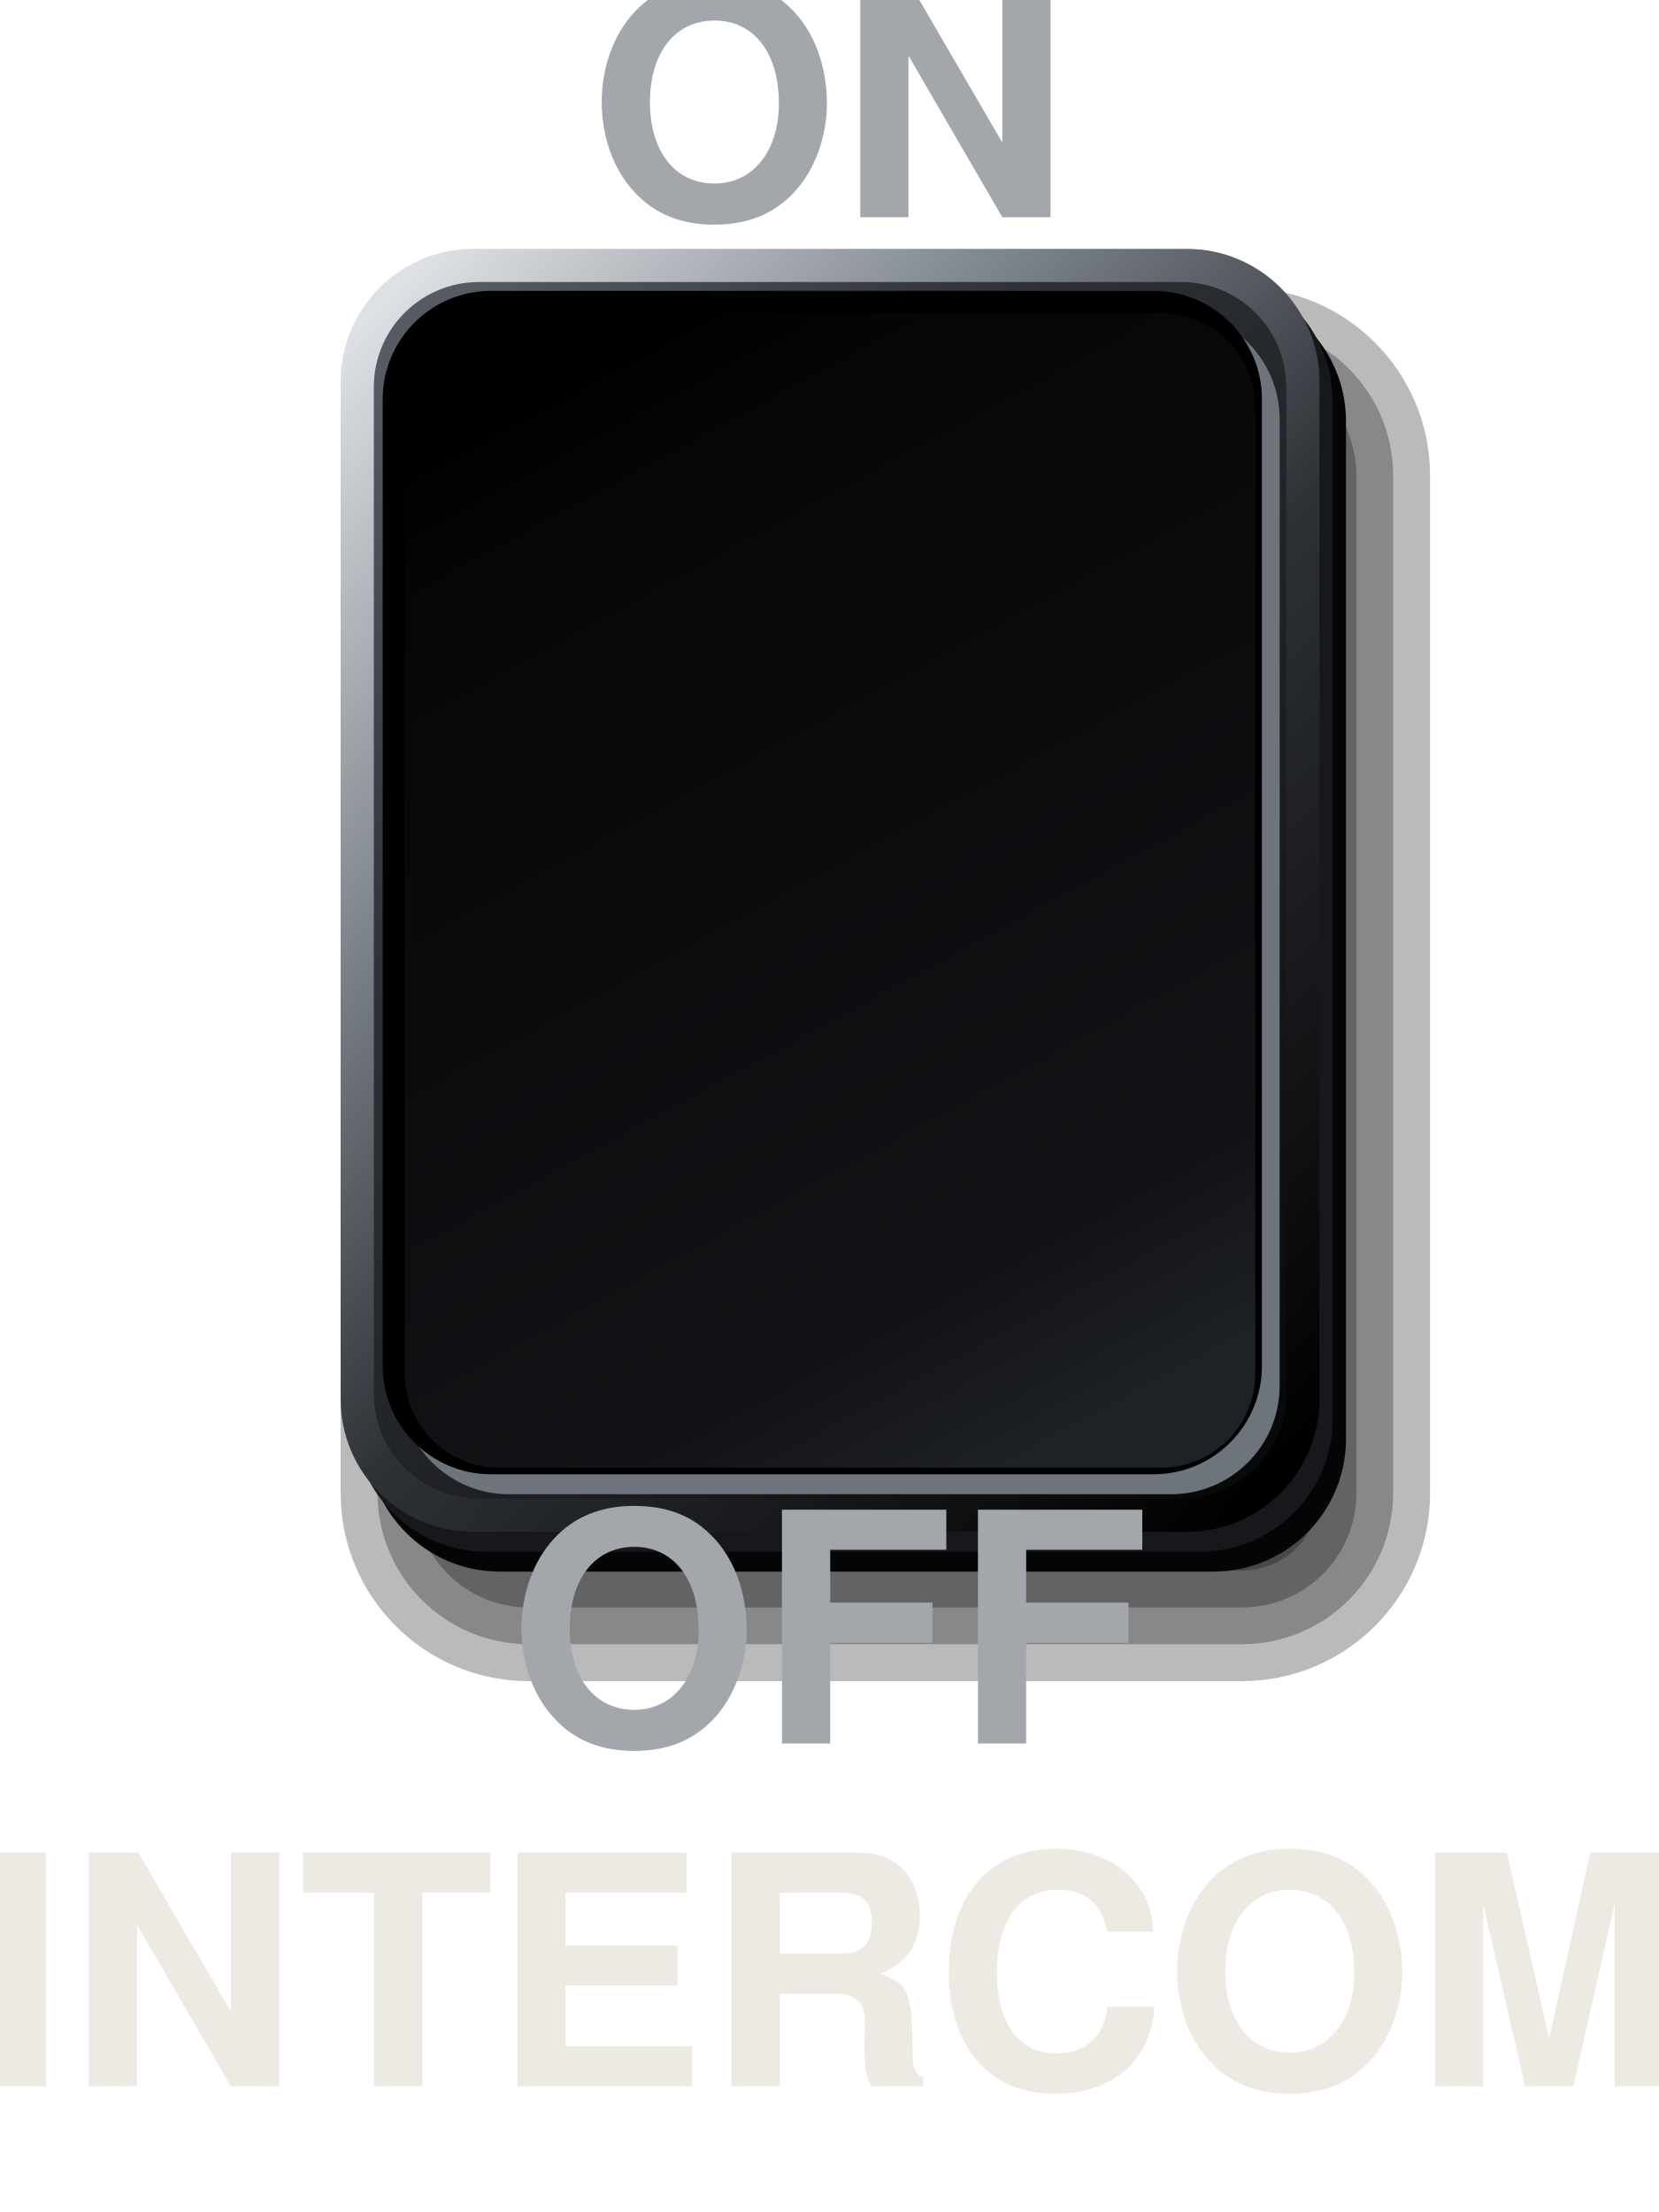
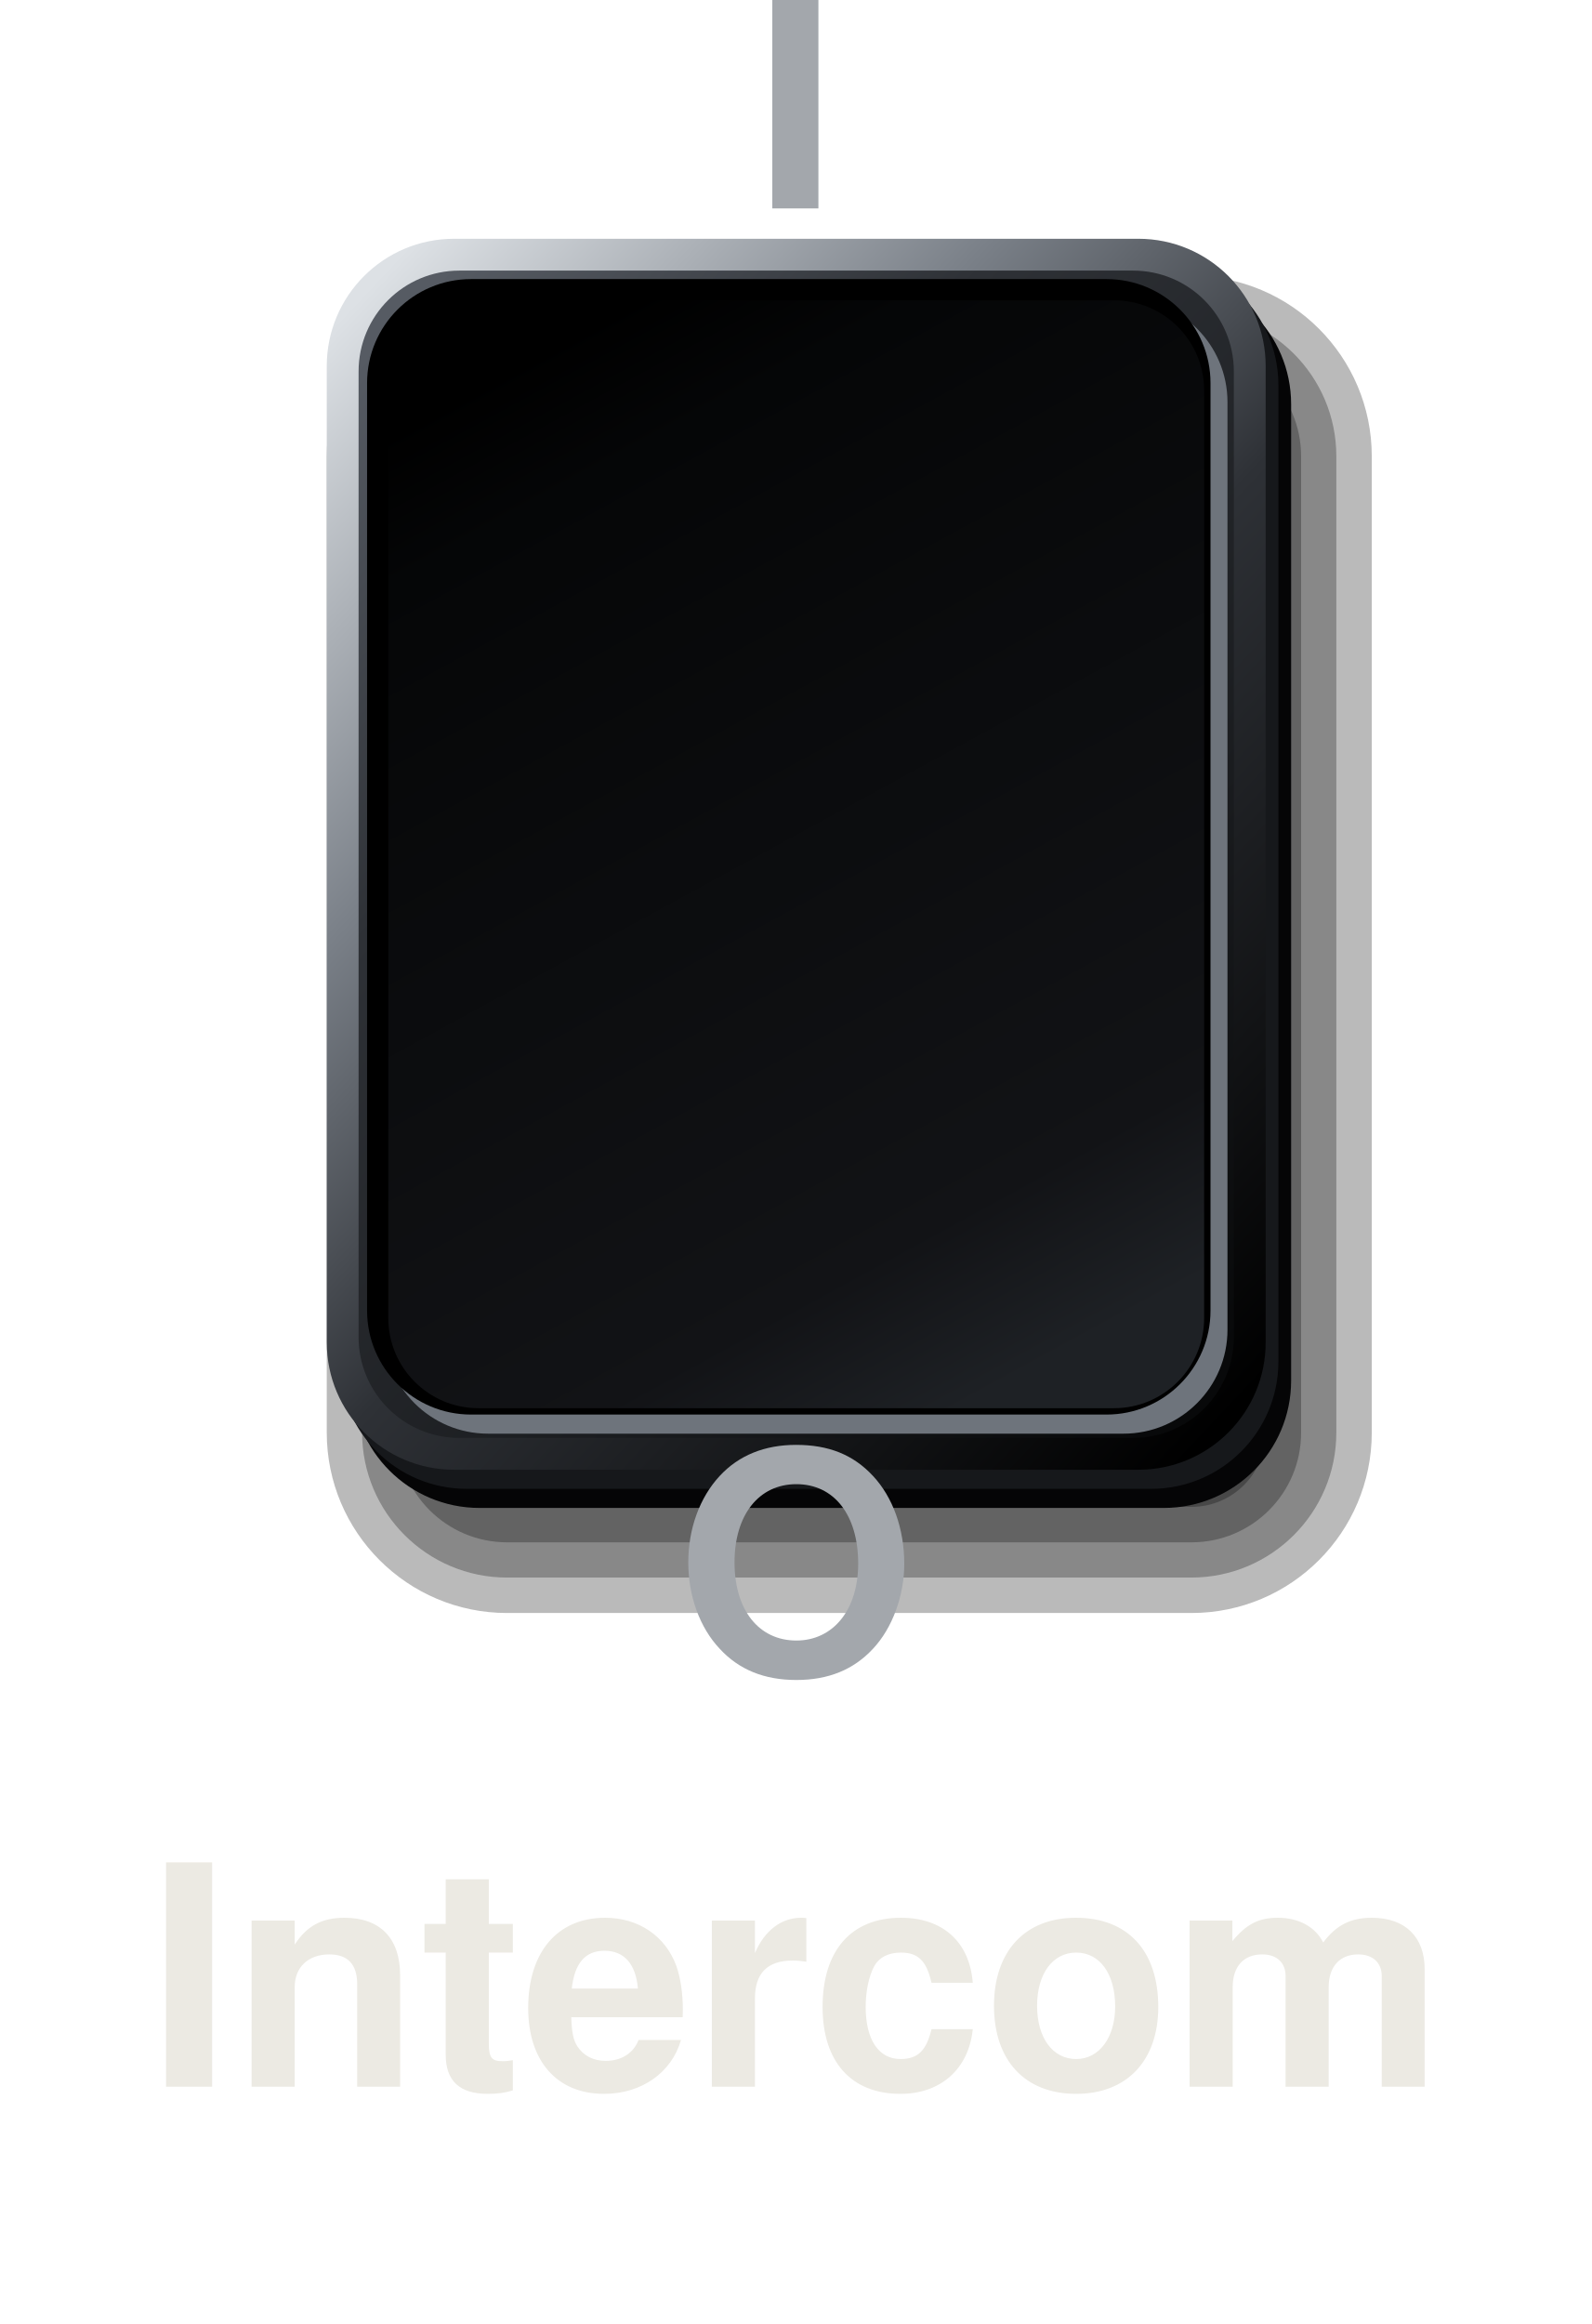
- <svg xmlns="http://www.w3.org/2000/svg" viewBox="0 0 150 200" width="150" height="200">
+ <svg xmlns="http://www.w3.org/2000/svg" viewBox="0 0 150 219" width="150" height="219">
  <defs>
    <linearGradient id="a" x1="0.1" y1="0" x2="0.9" y2="1">
      <stop offset="0" stop-color="#565B63" />
      <stop offset="0.3" stop-color="#2E3136" />
      <stop offset="0.7" stop-color="#1A1C1F" />
      <stop offset="1" stop-color="#08090A" />
    </linearGradient>
    <linearGradient id="b" x1="0.1" y1="0" x2="0.9" y2="1">
      <stop offset="0" stop-color="#DDE1E5" />
      <stop offset="0.3" stop-color="#7A8088" />
      <stop offset="0.55" stop-color="#2E3136" />
      <stop offset="1" stop-color="#000" />
    </linearGradient>
    <linearGradient id="c" x1="0.3" y1="0" x2="0.7" y2="1">
      <stop offset="0" stop-color="#000" />
      <stop offset="0.12" stop-color="#050607" />
      <stop offset="0.85" stop-color="#121316" />
      <stop offset="1" stop-color="#1E2125" />
    </linearGradient>
  </defs>
  <rect x="30.8" y="26" width="98.5" height="126" rx="17" fill="#000" fill-opacity="0.27" />
  <rect x="34.13" y="29.33" width="91.83" height="119.33" rx="13.67" fill="#000" fill-opacity="0.27" />
  <rect x="37.47" y="32.67" width="85.17" height="112.67" rx="10.33" fill="#000" fill-opacity="0.27" />
  <rect x="40.8" y="36" width="78.5" height="106" rx="7" fill="#000" fill-opacity="0.27" />
  <rect x="33.2" y="26.1" width="88.5" height="116" rx="12" fill="#050506" />
  <rect x="32" y="24.3" width="88.5" height="116" rx="12" fill="#16181B" />
  <rect x="30.8" y="22.5" width="88.5" height="116" rx="12" fill="url(#b)" />
  <rect x="33.8" y="25.5" width="82.5" height="110" rx="9.5" fill="url(#a)" />
  <rect x="36.2" y="28.1" width="79.5" height="107" rx="9.8" fill="#6E747C" />
  <rect x="34.6" y="26.3" width="79.5" height="107" rx="9.8" fill="#000" />
  <rect x="36.6" y="28.3" width="76.9" height="104.4" rx="8.5" fill="url(#c)" />
-   <text x="75" y="13" font-size="29" font-family="Helvetica, Arial, sans-serif" font-weight="bold" fill="#A3A7AC" text-anchor="middle" dominant-baseline="central">ON</text>
-   <text x="75" y="151" font-size="29" font-family="Helvetica, Arial, sans-serif" font-weight="bold" fill="#A3A7AC" text-anchor="middle" dominant-baseline="central">OFF</text>
-   <text x="75" y="182" font-size="29" font-family="Helvetica, Arial, sans-serif" font-weight="bold" fill="#ECEAE3" text-anchor="middle" dominant-baseline="central" textLength="140" lengthAdjust="spacingAndGlyphs">INTERCOM</text>
+   <text x="75" y="13" font-size="29" font-family="Helvetica, Arial, sans-serif" font-weight="bold" fill="#A3A7AC" text-anchor="middle" dominant-baseline="central">I</text>
+   <text x="75" y="151" font-size="29" font-family="Helvetica, Arial, sans-serif" font-weight="bold" fill="#A3A7AC" text-anchor="middle" dominant-baseline="central">O</text>
+   <text x="75" y="190" font-size="29" font-family="Helvetica, Arial, sans-serif" font-weight="bold" fill="#ECEAE3" text-anchor="middle" dominant-baseline="central">Intercom</text>
</svg>
